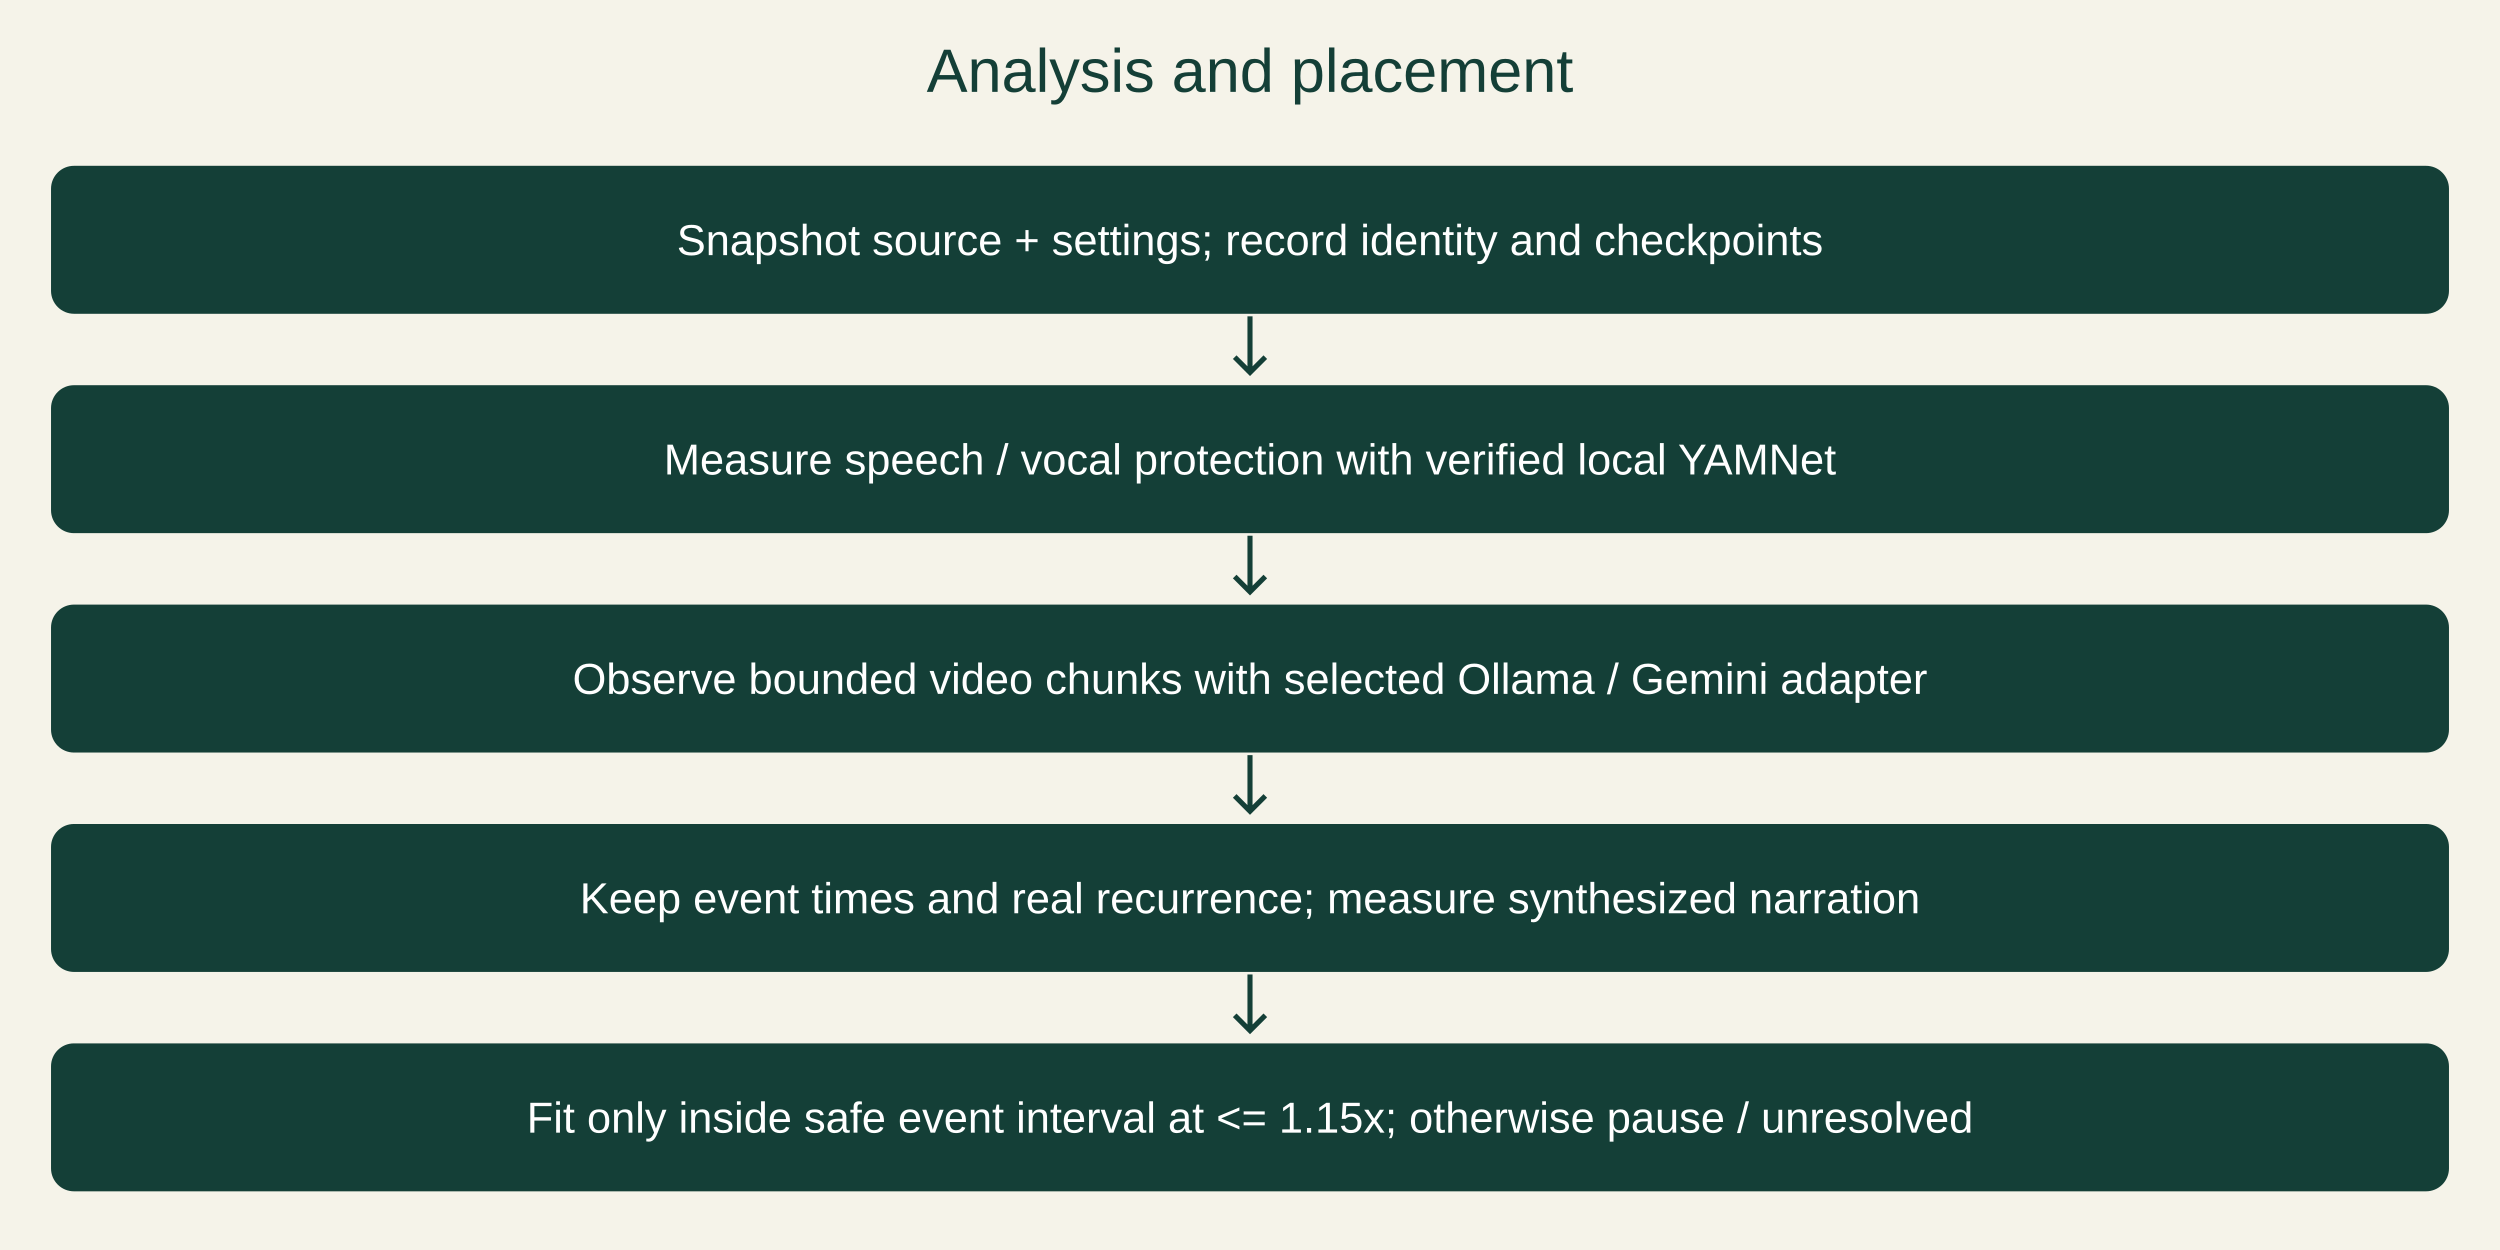
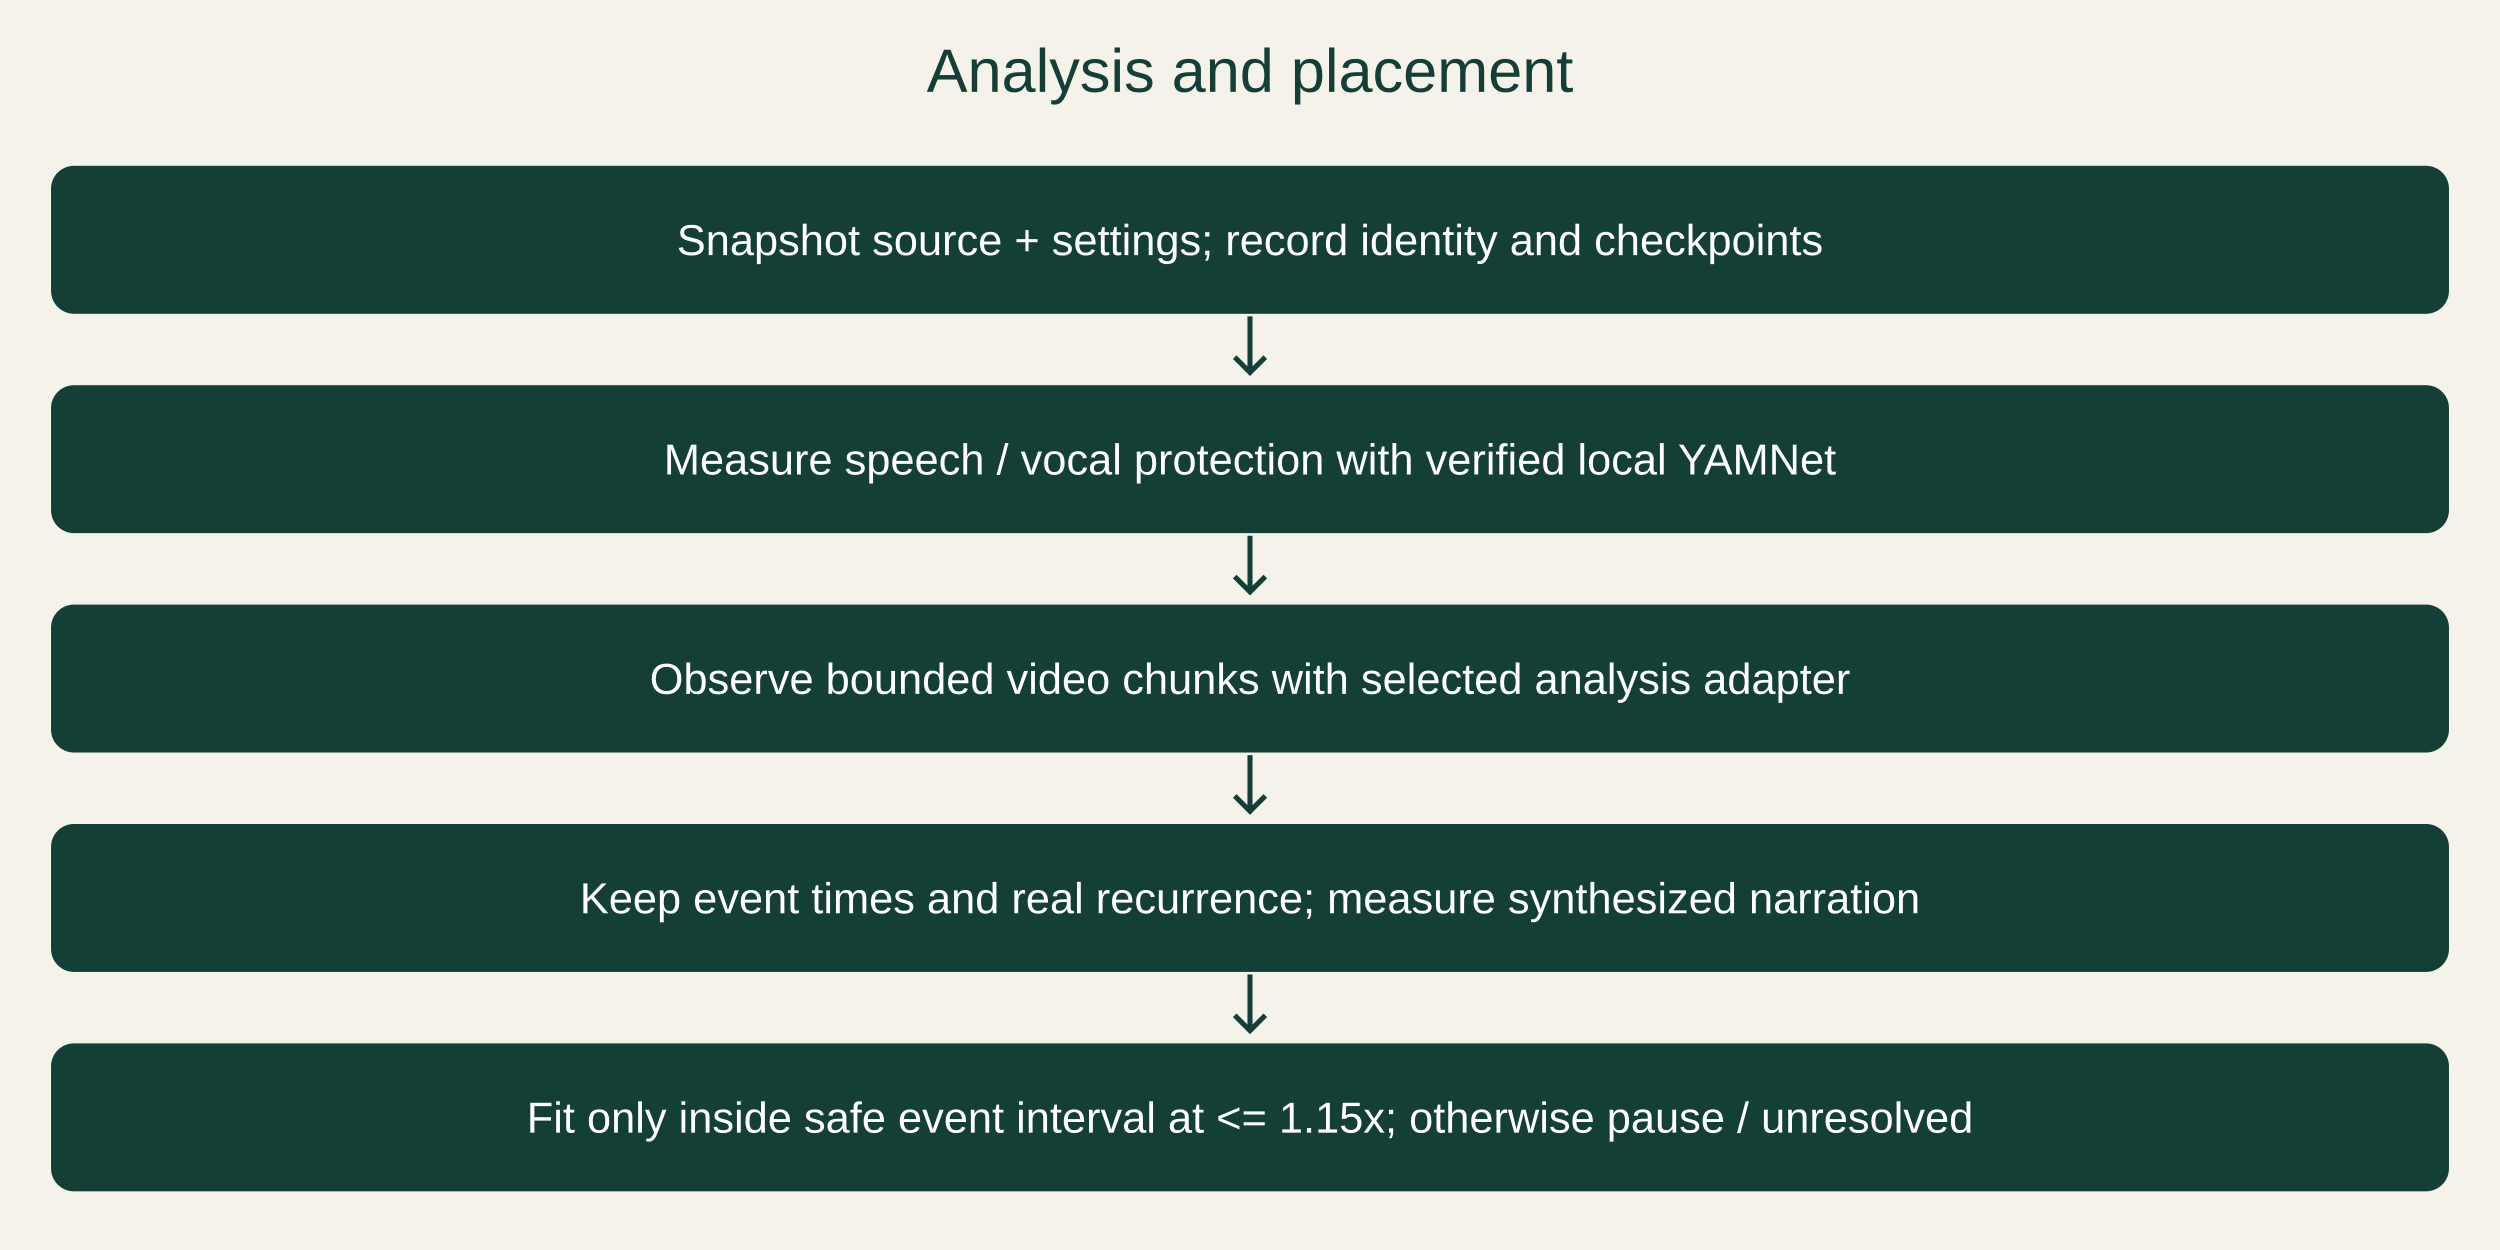
<svg xmlns="http://www.w3.org/2000/svg" viewBox="0 0 980 490" role="img" aria-labelledby="title desc">
  <rect width="980" height="490" fill="#f5f3e9" />
  <g font-family="Arial, sans-serif">
    <text x="490" y="36" text-anchor="middle" font-size="24" fill="#143f37">Analysis and placement</text>
    <rect x="20" y="65" width="940" height="58" rx="9" fill="#143f37" />
    <text x="490" y="100" text-anchor="middle" fill="white" font-size="17">Snapshot source + settings; record identity and checkpoints</text>
    <path d="M490 124v22m-6-6 6 6 6-6" fill="none" stroke="#143f37" stroke-width="2" />
    <rect x="20" y="151" width="940" height="58" rx="9" fill="#143f37" />
    <text x="490" y="186" text-anchor="middle" fill="white" font-size="17">Measure speech / vocal protection with verified local YAMNet</text>
    <path d="M490 210v22m-6-6 6 6 6-6" fill="none" stroke="#143f37" stroke-width="2" />
    <rect x="20" y="237" width="940" height="58" rx="9" fill="#143f37" />
-     <text x="490" y="272" text-anchor="middle" fill="white" font-size="17">Observe bounded video chunks with selected Ollama / Gemini adapter</text>
+     <text x="490" y="272" text-anchor="middle" fill="white" font-size="17">Observe bounded video chunks with selected analysis adapter</text>
    <path d="M490 296v22m-6-6 6 6 6-6" fill="none" stroke="#143f37" stroke-width="2" />
    <rect x="20" y="323" width="940" height="58" rx="9" fill="#143f37" />
    <text x="490" y="358" text-anchor="middle" fill="white" font-size="17">Keep event times and real recurrence; measure synthesized narration</text>
    <path d="M490 382v22m-6-6 6 6 6-6" fill="none" stroke="#143f37" stroke-width="2" />
    <rect x="20" y="409" width="940" height="58" rx="9" fill="#143f37" />
    <text x="490" y="444" text-anchor="middle" fill="white" font-size="17">Fit only inside safe event interval at &lt;= 1.15x; otherwise pause / unresolved</text>
  </g>
</svg>
